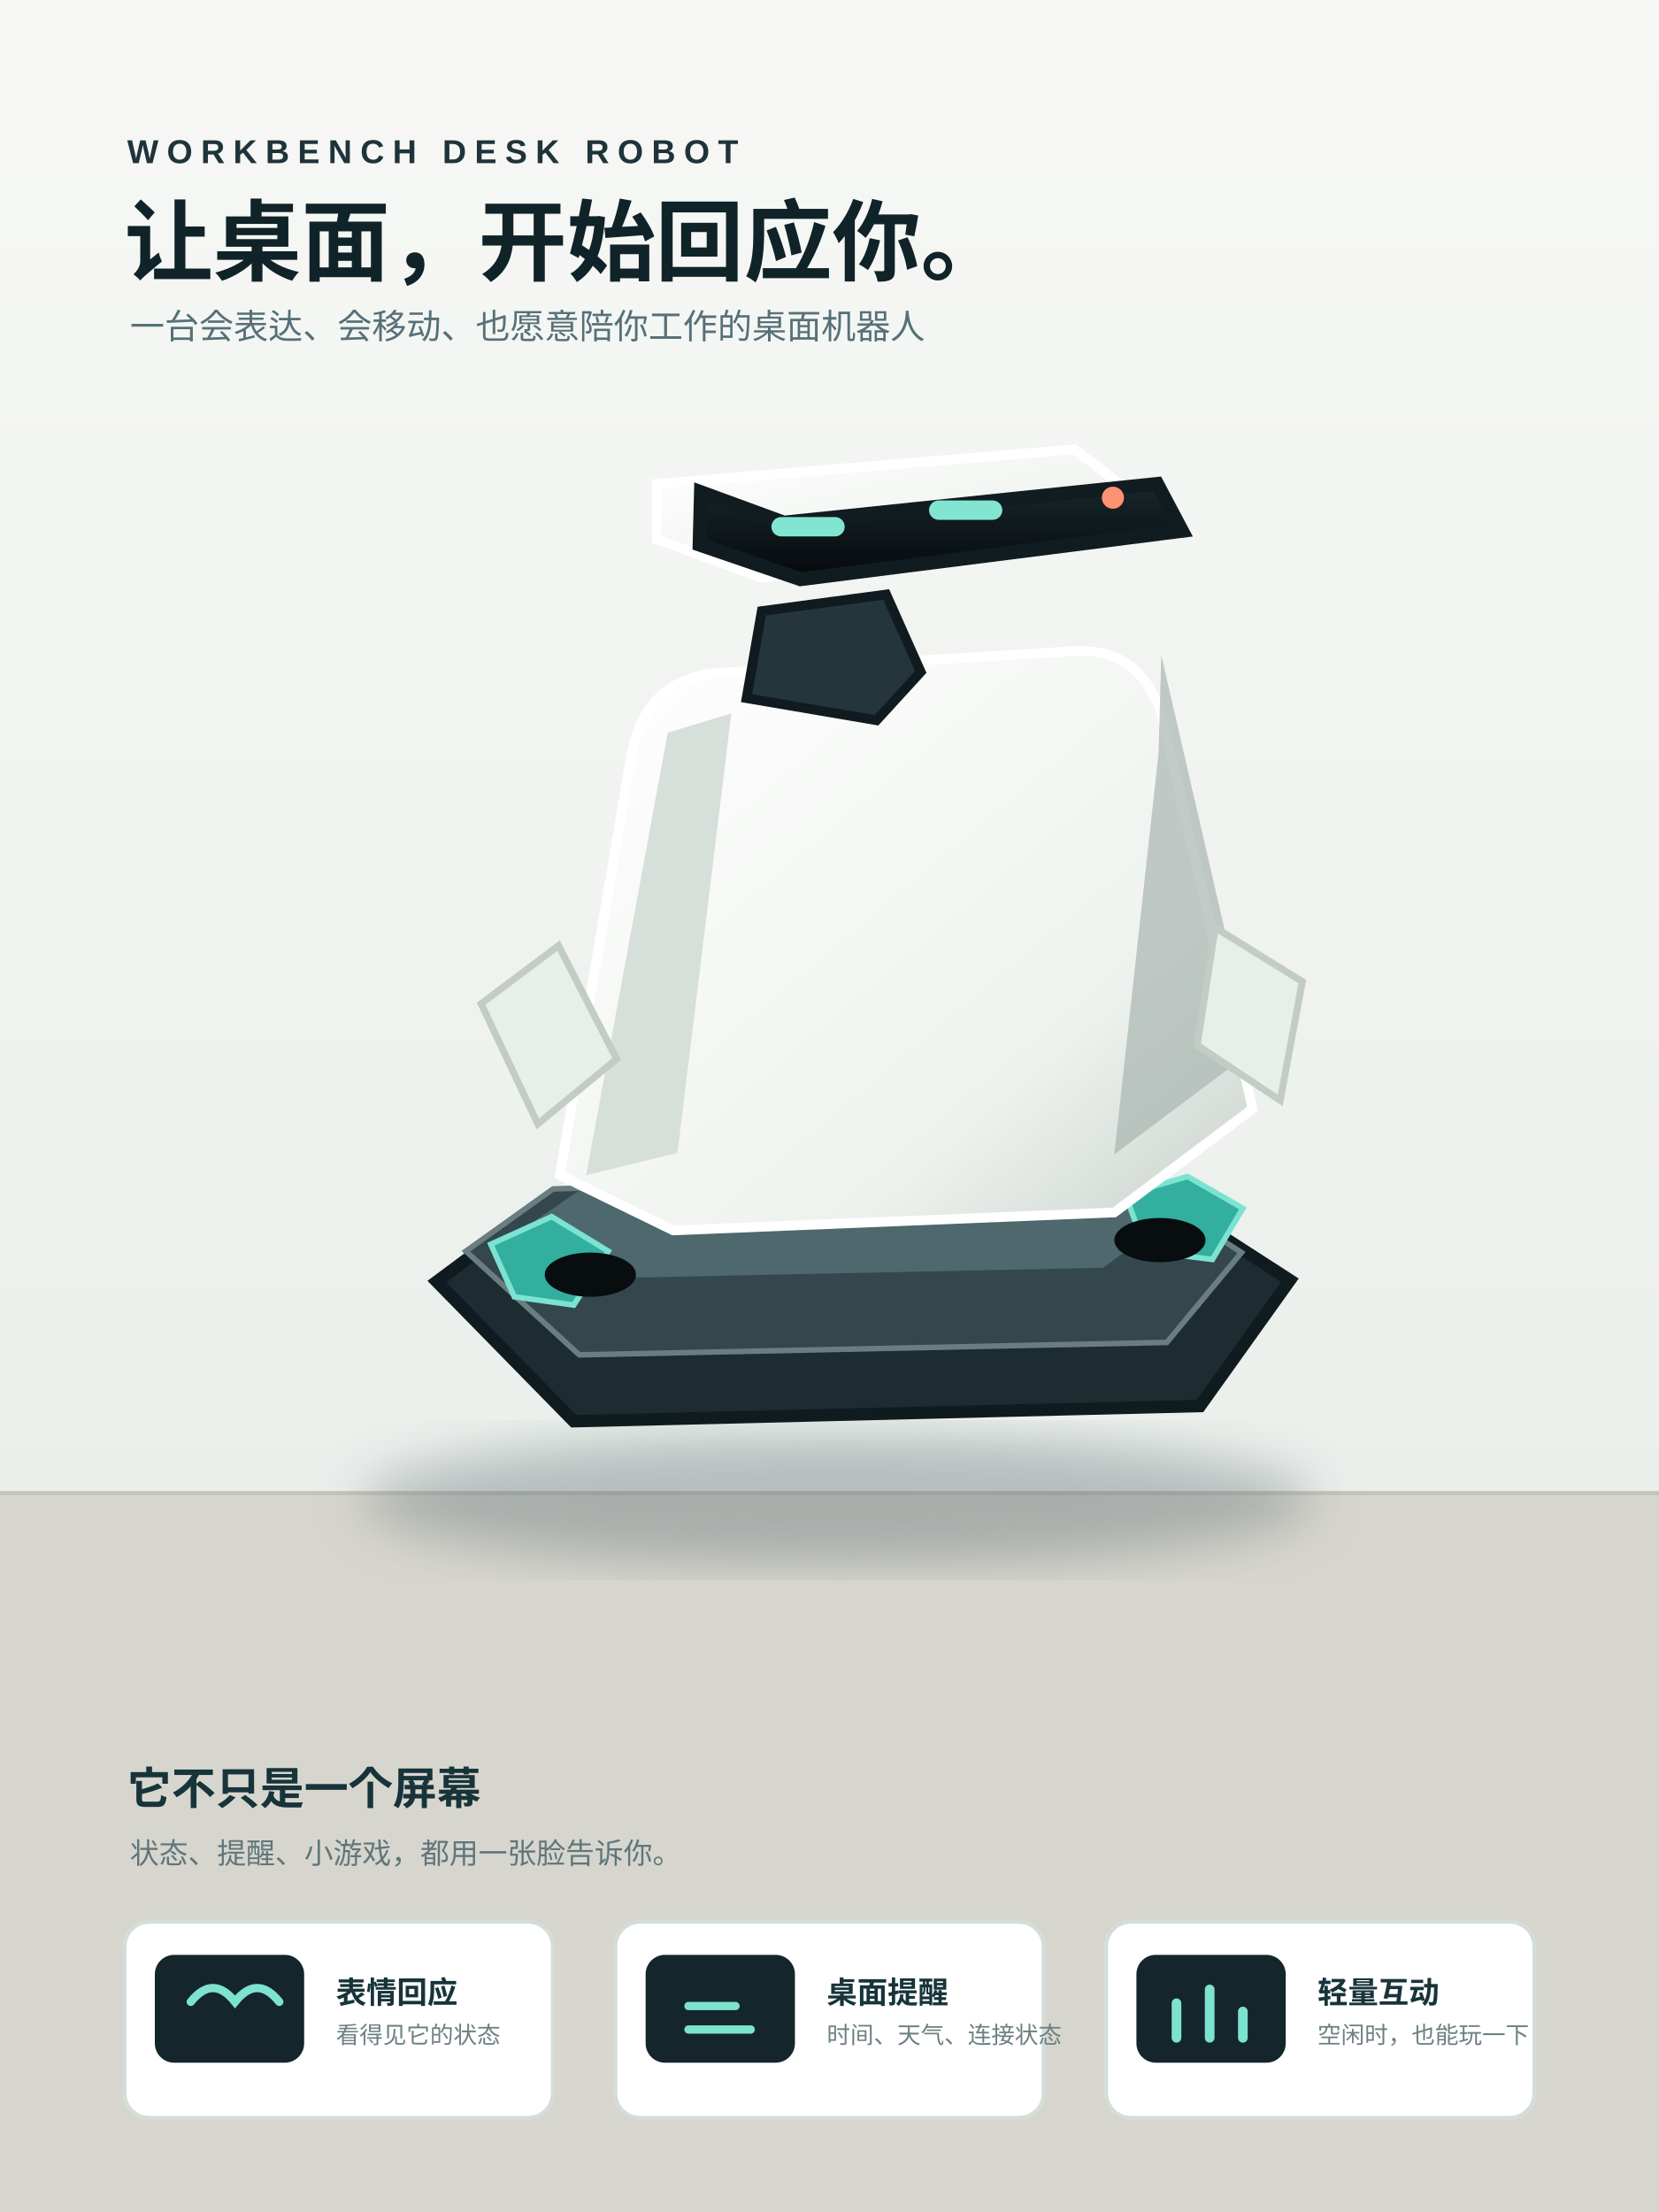
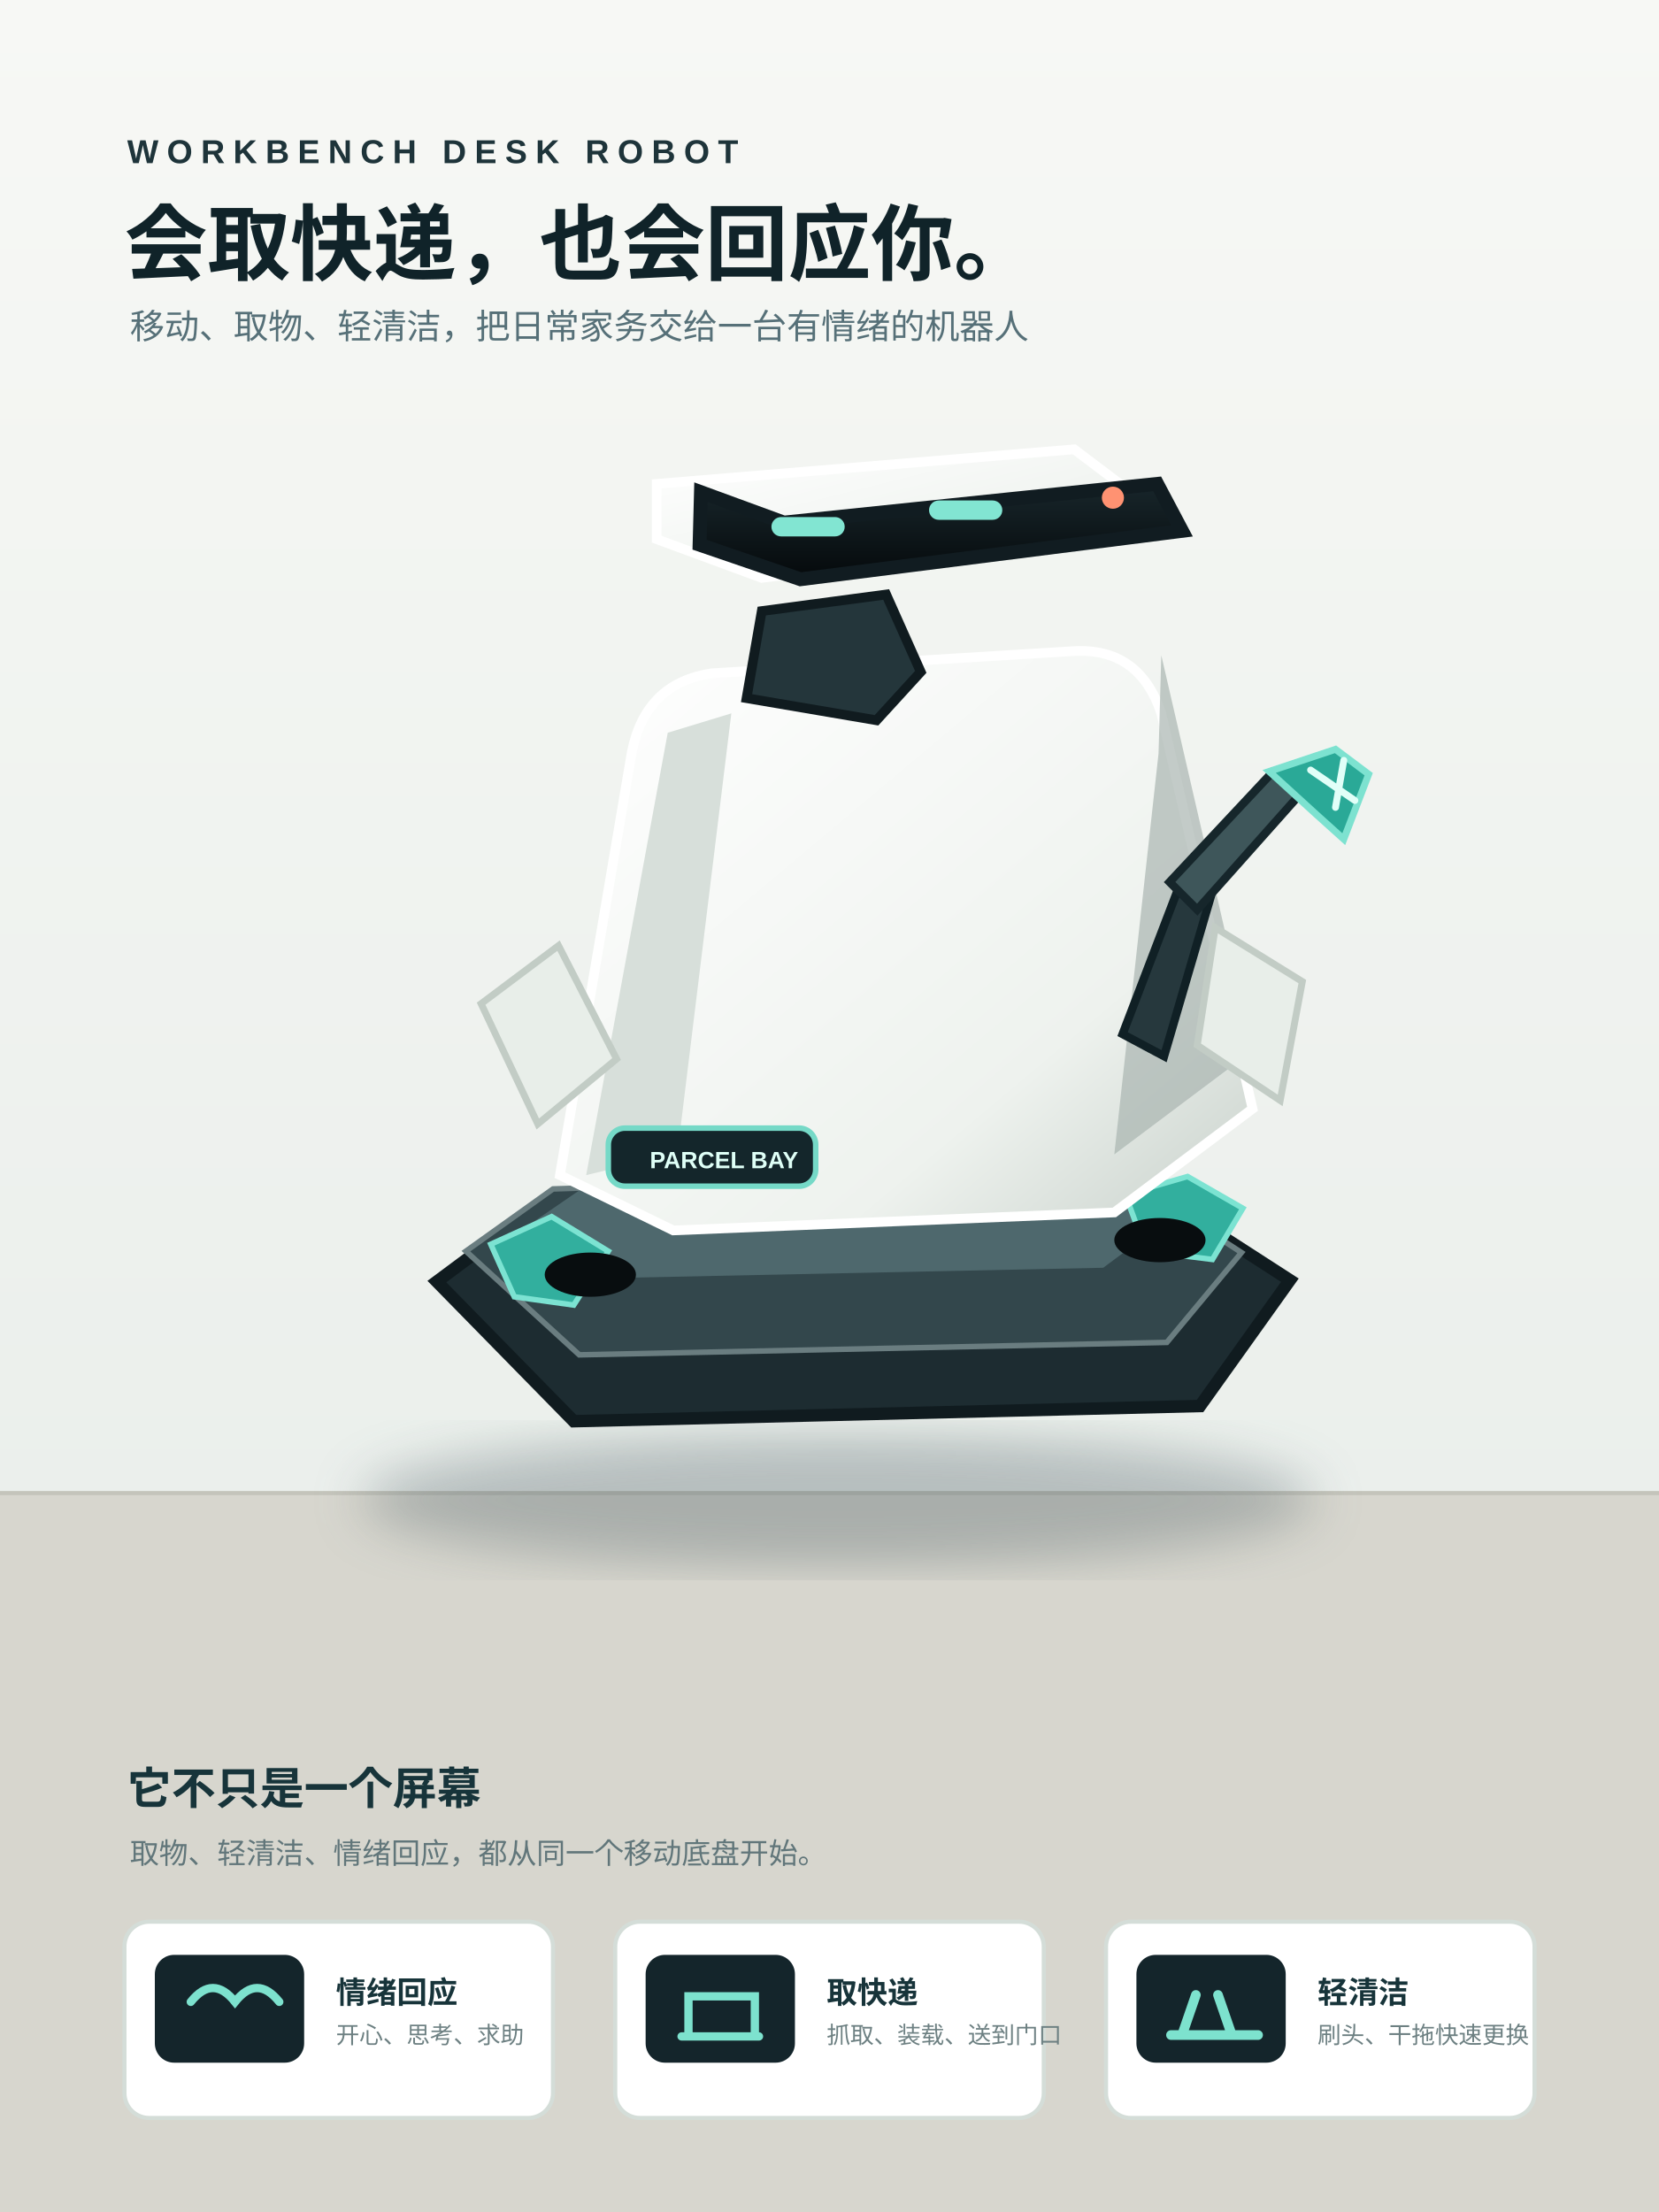
<svg xmlns="http://www.w3.org/2000/svg" width="1200" height="1600" viewBox="0 0 1200 1600" role="img" aria-labelledby="title desc">
  <defs>
    <linearGradient id="wall" x1="0" y1="0" x2="0" y2="1">
      <stop stop-color="#f7f8f5" />
      <stop offset="1" stop-color="#e5ebe7" />
    </linearGradient>
    <linearGradient id="body" x1="0" y1="0" x2="1" y2="1">
      <stop stop-color="#ffffff" />
      <stop offset=".7" stop-color="#eef2ee" />
      <stop offset="1" stop-color="#c7d0ca" />
    </linearGradient>
    <linearGradient id="screen" x1="0" y1="0" x2="0" y2="1">
      <stop stop-color="#18262b" />
      <stop offset="1" stop-color="#05090b" />
    </linearGradient>
    <filter id="soft">
      <feGaussianBlur stdDeviation="18" />
    </filter>
  </defs>
  <rect width="1200" height="1600" fill="url(#wall)" />
  <path d="M0 1080h1200v520H0z" fill="#d7d6ce" />
  <path d="M0 1080h1200" stroke="#c4c4bb" stroke-width="3" />
  <text x="92" y="118" fill="#1e343a" font-family="Arial,sans-serif" font-size="24" font-weight="700" letter-spacing="6">WORKBENCH DESK ROBOT</text>
-   <text x="90" y="198" fill="#102329" font-family="Arial,sans-serif" font-size="64" font-weight="700">让桌面，开始回应你。</text>
-   <text x="94" y="245" fill="#567078" font-family="Arial,sans-serif" font-size="25">一台会表达、会移动、也愿意陪你工作的桌面机器人</text>
+   <text x="90" y="198" fill="#102329" font-family="Arial,sans-serif" font-size="60" font-weight="700">会取快递，也会回应你。</text>
+   <text x="94" y="245" fill="#567078" font-family="Arial,sans-serif" font-size="25">移动、取物、轻清洁，把日常家务交给一台有情绪的机器人</text>
  <ellipse cx="606" cy="1085" rx="345" ry="48" fill="#526369" opacity=".35" filter="url(#soft)" />
  <path d="M316 927l78-58 429-14 110 71-65 91-453 11z" fill="#1d2c31" stroke="#101b1f" stroke-width="9" />
  <path d="M337 905l63-45 407-13 91 59-54 65-425 9z" fill="#33474c" stroke="#6a7d80" stroke-width="4" />
  <path d="M371 894l51-35 367-12 56 35-47 35-382 8z" fill="#557075" opacity=".8" />
  <path d="M355 900l44-20 41 25-25 39-43-6zM814 864l45-13 40 23-22 37-48-6z" fill="#32af9e" stroke="#7ce3d2" stroke-width="4" />
  <ellipse cx="427" cy="922" rx="33" ry="16" fill="#080d0f" />
  <ellipse cx="839" cy="897" rx="33" ry="16" fill="#080d0f" />
  <path d="M405 850l52-306q10-50 58-57l261-16q48-3 64 45l66 286-100 75-319 13z" fill="url(#body)" stroke="#fff" stroke-width="7" />
  <path d="M840 474l66 286-100 75 32-290z" fill="#a9b5b0" opacity=".7" />
  <path d="M483 530l46-14-39 318-66 16z" fill="#d7dfda" />
  <path d="M540 505l11-63 90-12 25 56-32 35z" fill="#24363b" stroke="#101b1f" stroke-width="7" />
  <path d="M475 350l302-25 74 56-300 37-76-28z" fill="url(#body)" stroke="#fff" stroke-width="7" />
  <path d="M507 356l60 22 270-28 18 34-276 35-73-25z" fill="url(#screen)" stroke="#111c21" stroke-width="10" />
  <rect x="558" y="374" width="53" height="14" rx="7" fill="#82e5d2" />
  <rect x="672" y="362" width="53" height="14" rx="7" fill="#82e5d2" />
  <circle cx="805" cy="360" r="8" fill="#ff9272" />
  <path d="M404 684l-56 42 41 87 57-47zM879 671l63 39-16 86-60-40z" fill="#e8eee9" stroke="#c2ccc5" stroke-width="5" />
+   <path d="M812 748l44-115 22 8-36 123z" fill="#26383d" stroke="#102025" stroke-width="6" />
+   <path d="M846 638l74-79 19 17-73 82z" fill="#3e565a" stroke="#16262b" stroke-width="6" />
+   <path d="M918 558l48-16 24 18-18 47-20-18z" fill="#2aa997" stroke="#7de2d0" stroke-width="5" />
+   <path d="M948 557l32 22M972 550l-6 34" stroke="#e1fff8" stroke-width="5" stroke-linecap="round" />
+   <rect x="440" y="816" width="150" height="42" rx="12" fill="#14262b" stroke="#75d9c7" stroke-width="4" />
+   <text x="470" y="845" fill="#dffff7" font-family="Arial,sans-serif" font-size="17" font-weight="700">PARCEL BAY</text>
  <text x="92" y="1305" fill="#17343a" font-family="Arial,sans-serif" font-size="32" font-weight="700">它不只是一个屏幕</text>
-   <text x="94" y="1348" fill="#61767a" font-family="Arial,sans-serif" font-size="21">状态、提醒、小游戏，都用一张脸告诉你。</text>
+   <text x="94" y="1348" fill="#61767a" font-family="Arial,sans-serif" font-size="21">取物、轻清洁、情绪回应，都从同一个移动底盘开始。</text>
  <g transform="translate(90 1390)">
    <rect width="310" height="142" rx="18" fill="#fff" stroke="#d4ddd8" stroke-width="3" />
    <rect x="22" y="24" width="108" height="78" rx="14" fill="#14252b" />
    <path d="M48 58q16-20 32 0q16-20 32 0" fill="none" stroke="#7de2ce" stroke-width="6" stroke-linecap="round" />
-     <text x="153" y="59" fill="#17343a" font-family="Arial,sans-serif" font-size="22" font-weight="700">表情回应</text>
-     <text x="153" y="88" fill="#6d8082" font-family="Arial,sans-serif" font-size="17">看得见它的状态</text>
+     <text x="153" y="59" fill="#17343a" font-family="Arial,sans-serif" font-size="22" font-weight="700">情绪回应</text>
+     <text x="153" y="88" fill="#6d8082" font-family="Arial,sans-serif" font-size="17">开心、思考、求助</text>
  </g>
  <g transform="translate(445 1390)">
    <rect width="310" height="142" rx="18" fill="#fff" stroke="#d4ddd8" stroke-width="3" />
    <rect x="22" y="24" width="108" height="78" rx="14" fill="#14252b" />
-     <path d="M53 78h45M53 61h34" stroke="#7de2ce" stroke-width="6" stroke-linecap="round" />
-     <text x="153" y="59" fill="#17343a" font-family="Arial,sans-serif" font-size="22" font-weight="700">桌面提醒</text>
-     <text x="153" y="88" fill="#6d8082" font-family="Arial,sans-serif" font-size="17">时间、天气、连接状态</text>
+     <path d="M48 83h56M53 83V54h48v29" fill="none" stroke="#7de2ce" stroke-width="6" stroke-linecap="round" />
+     <text x="153" y="59" fill="#17343a" font-family="Arial,sans-serif" font-size="22" font-weight="700">取快递</text>
+     <text x="153" y="88" fill="#6d8082" font-family="Arial,sans-serif" font-size="17">抓取、装载、送到门口</text>
  </g>
  <g transform="translate(800 1390)">
    <rect width="310" height="142" rx="18" fill="#fff" stroke="#d4ddd8" stroke-width="3" />
    <rect x="22" y="24" width="108" height="78" rx="14" fill="#14252b" />
-     <path d="M51 84v-25M75 84V49M99 84V65" stroke="#7de2ce" stroke-width="7" stroke-linecap="round" />
-     <text x="153" y="59" fill="#17343a" font-family="Arial,sans-serif" font-size="22" font-weight="700">轻量互动</text>
-     <text x="153" y="88" fill="#6d8082" font-family="Arial,sans-serif" font-size="17">空闲时，也能玩一下</text>
+     <path d="M47 82h63M55 82l10-29M91 82l-10-29" stroke="#7de2ce" stroke-width="7" stroke-linecap="round" />
+     <text x="153" y="59" fill="#17343a" font-family="Arial,sans-serif" font-size="22" font-weight="700">轻清洁</text>
+     <text x="153" y="88" fill="#6d8082" font-family="Arial,sans-serif" font-size="17">刷头、干拖快速更换</text>
  </g>
</svg>
